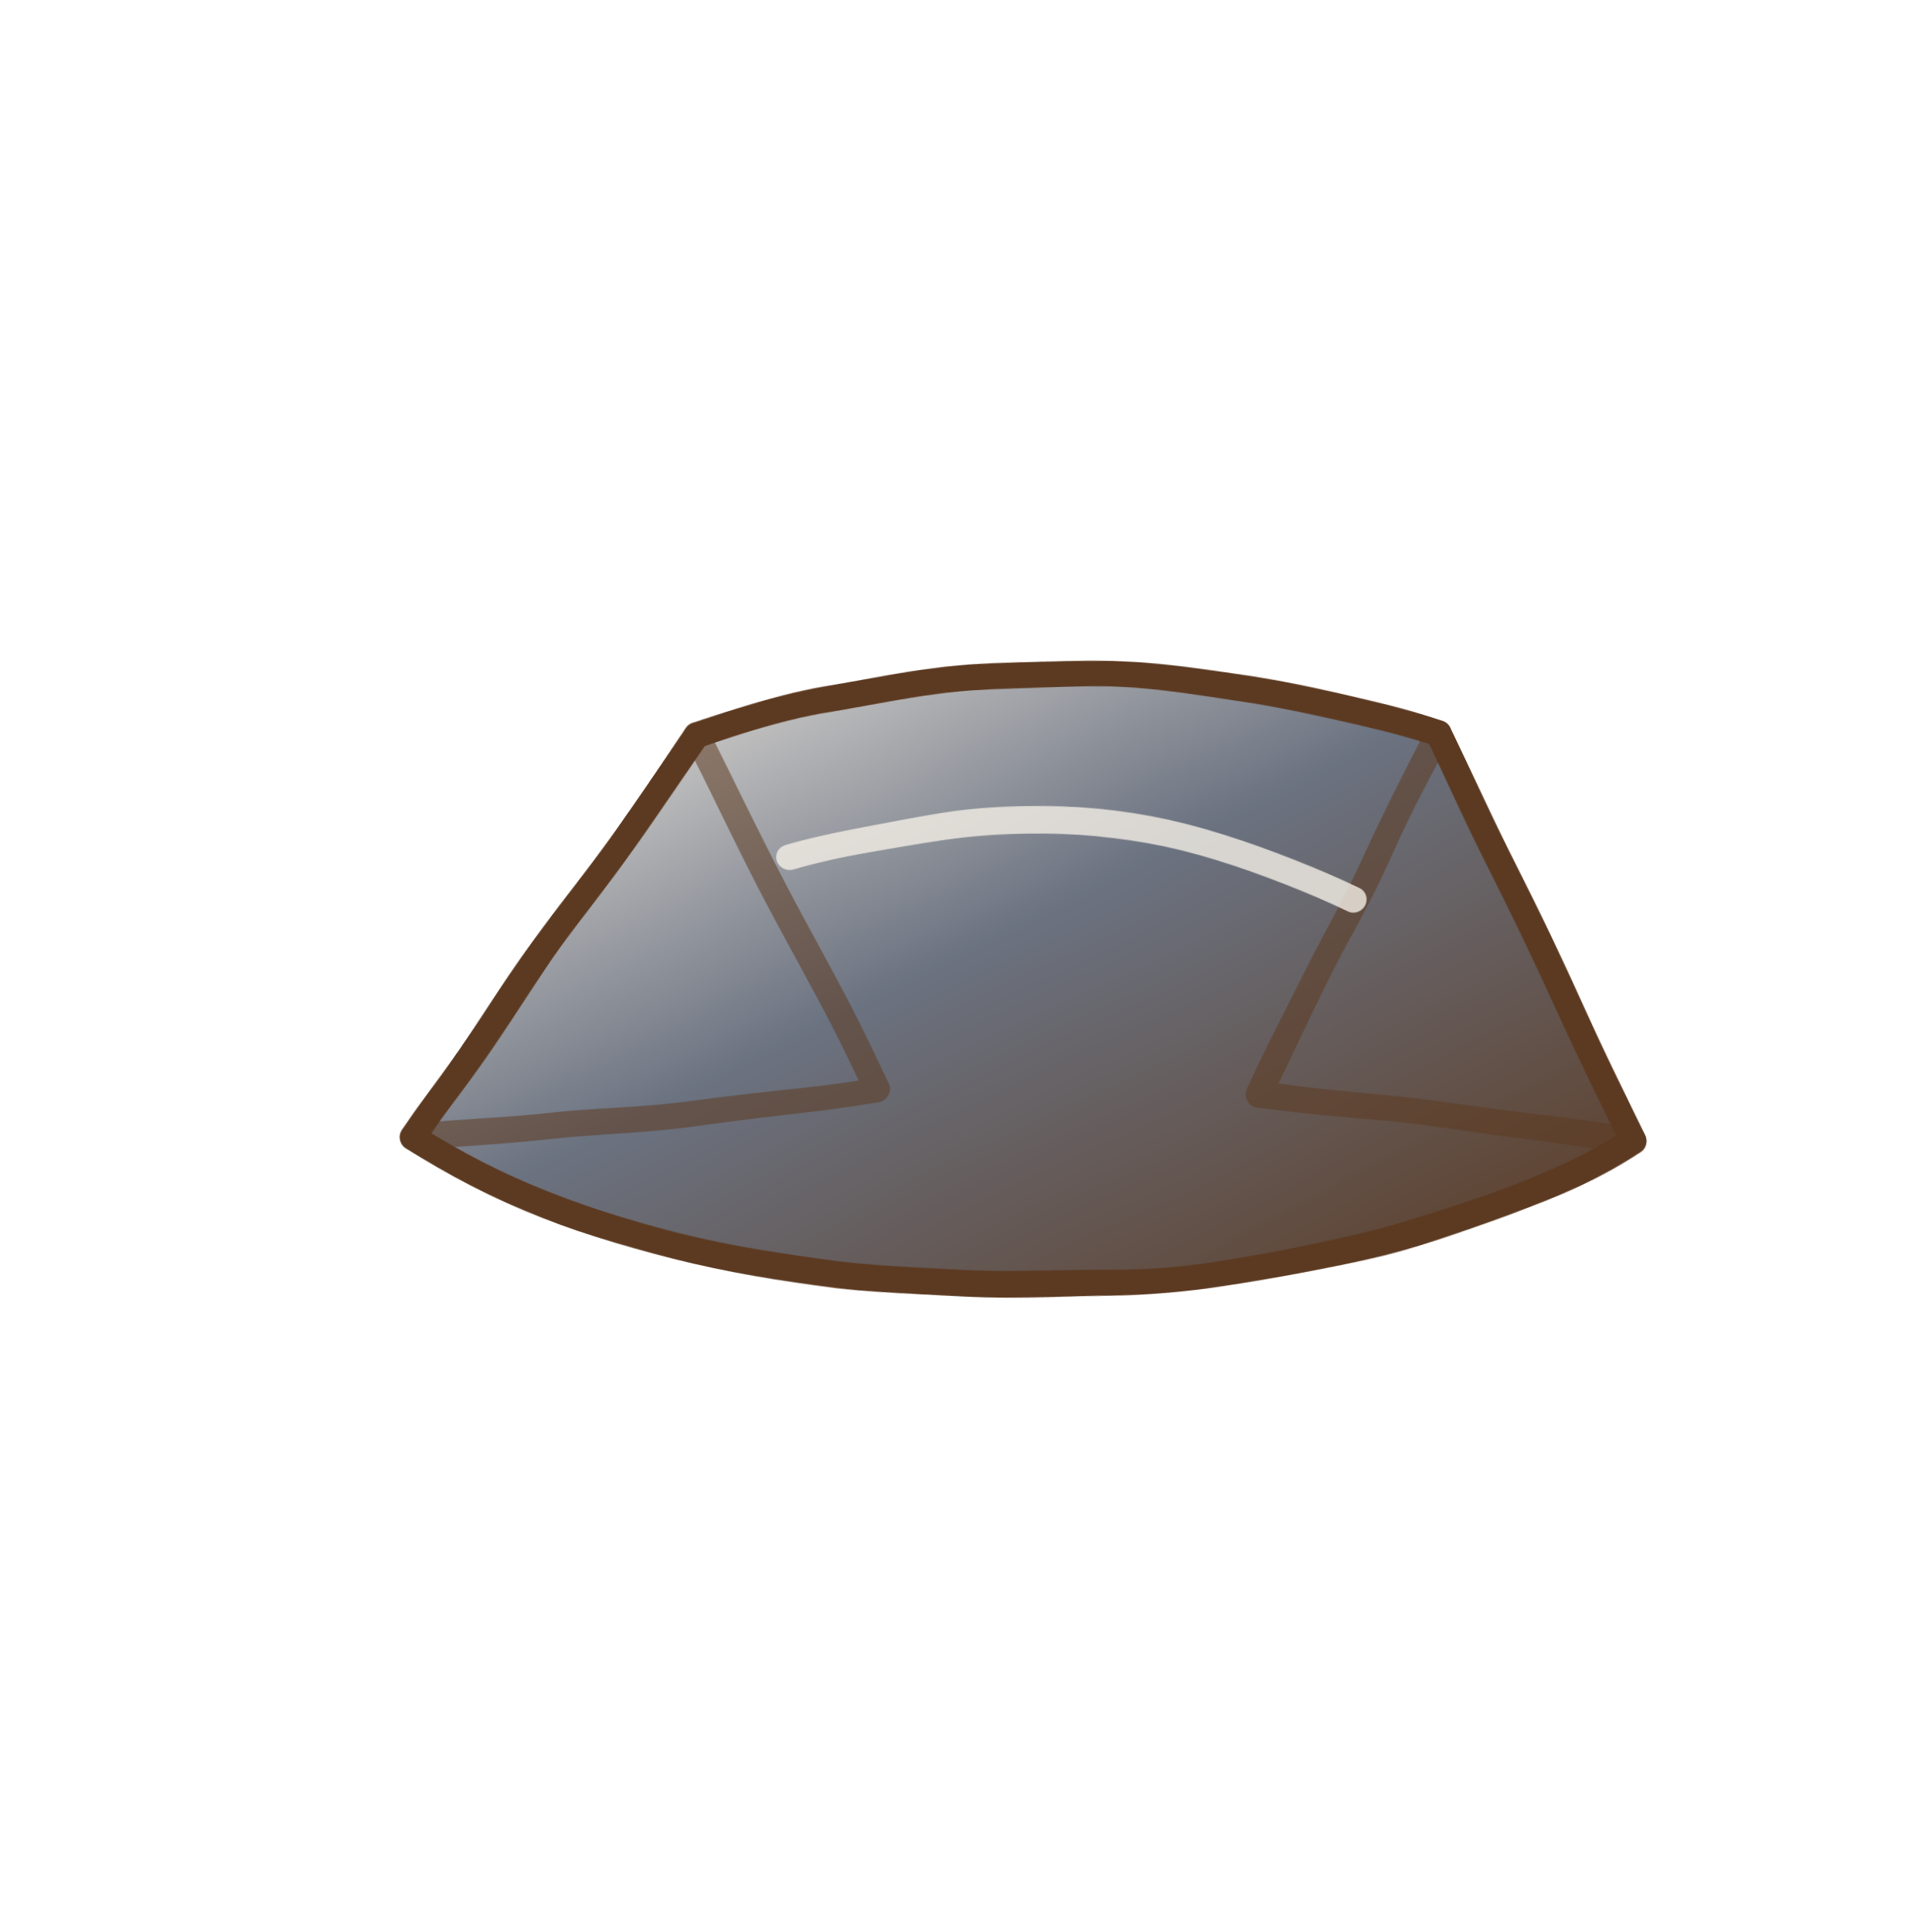
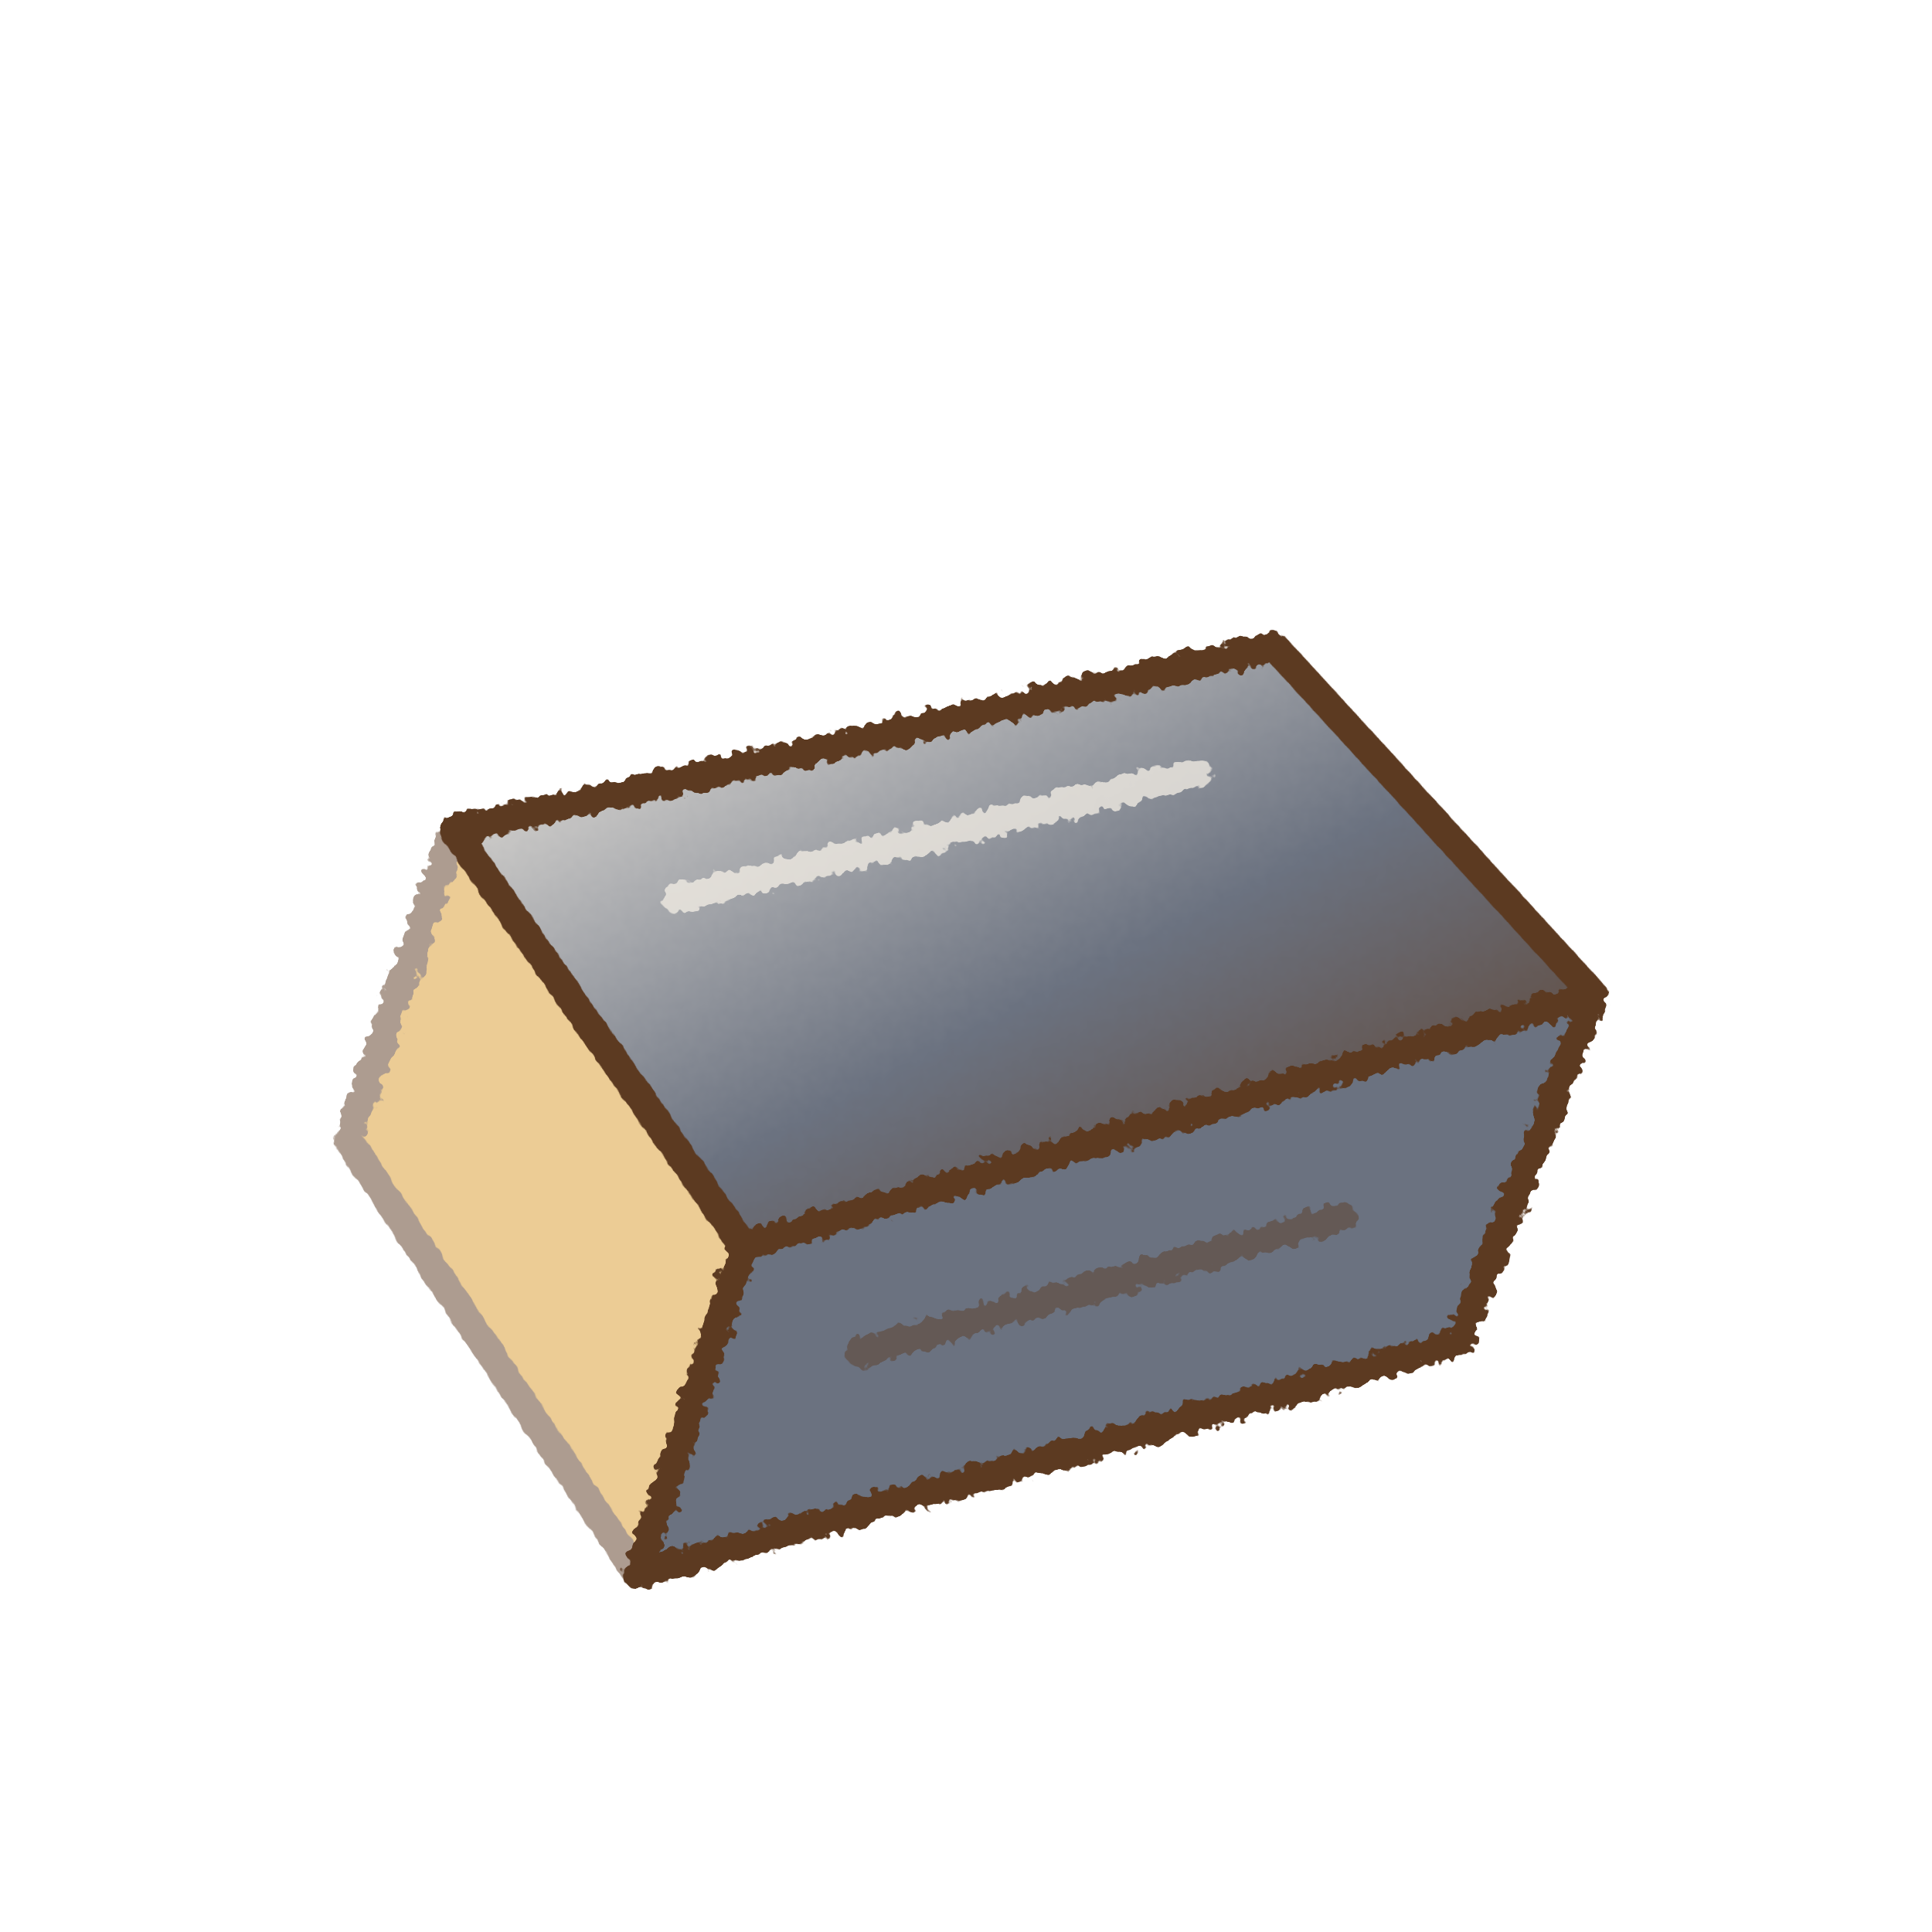
<svg xmlns="http://www.w3.org/2000/svg" viewBox="0 0 200 200" role="img">
  <defs>
-     <filter id="grain">
-       <feTurbulence type="fractalNoise" baseFrequency="0.035" numOctaves="2" seed="12" />
-       <feDisplacementMap in="SourceGraphic" scale="1.6" />
+     <filter id="grain" x="-20%" y="-20%" width="140%" height="140%">
+       <feTurbulence type="fractalNoise" baseFrequency="0.9" numOctaves="2" seed="7" result="noise" />
+       <feDisplacementMap in="SourceGraphic" in2="noise" scale="1.5" />
    </filter>
+     <linearGradient id="wood" x1="0" y1="0" x2="1" y2="1">
+       <stop offset="0" stop-color="#D99A2B" />
+       <stop offset="0.55" stop-color="#B35435" />
+       <stop offset="1" stop-color="#5C3A21" />
+     </linearGradient>
    <linearGradient id="metal" x1="0" y1="0" x2="1" y2="1">
      <stop offset="0" stop-color="#F4EFE6" />
-       <stop offset=".45" stop-color="#6B7280" />
+       <stop offset="0.55" stop-color="#6B7280" />
      <stop offset="1" stop-color="#5C3A21" />
    </linearGradient>
+     <radialGradient id="ember" cx="50%" cy="50%" r="55%">
+       <stop offset="0" stop-color="#FF6B1A" />
+       <stop offset="0.55" stop-color="#D99A2B" />
+       <stop offset="1" stop-color="#B35435" />
+     </radialGradient>
+     <radialGradient id="paper" cx="45%" cy="35%" r="75%">
+       <stop offset="0" stop-color="#F4EFE6" />
+       <stop offset="1" stop-color="#D99A2B" />
+     </radialGradient>
  </defs>
-   <g filter="url(#grain)" stroke="#5C3A21" stroke-width="2.7" stroke-linecap="round" stroke-linejoin="round">
-     <path d="M43 118 L72 76 C96 68 125 68 149 76 L169 118 C138 138 75 138 43 118 Z" fill="url(#metal)" />
-     <path d="M72 76 L91 113 L43 118 M149 76 L130 113 L169 118" fill="none" opacity=".55" />
-     <path d="M82 89 C102 82 122 84 140 93" fill="none" stroke="#F4EFE6" opacity=".8" />
+   <g filter="url(#grain)" stroke="#5C3A21" stroke-width="3" stroke-linecap="round" stroke-linejoin="round">
+     <path d="M47 86 L132 67 L165 103 L77 129 Z" fill="url(#metal)" />
+     <path d="M77 129 L165 103 L151 139 L66 163 Z" fill="#6B7280" />
+     <path d="M47 86 L77 129 L66 163 L36 118 Z" fill="#D99A2B" opacity="0.5" />
+     <path d="M70 93 L124 80" fill="none" stroke="#F4EFE6" opacity="0.75" />
+     <path d="M89 140 L139 126" fill="none" stroke="#5C3A21" opacity="0.45" />
  </g>
</svg>
